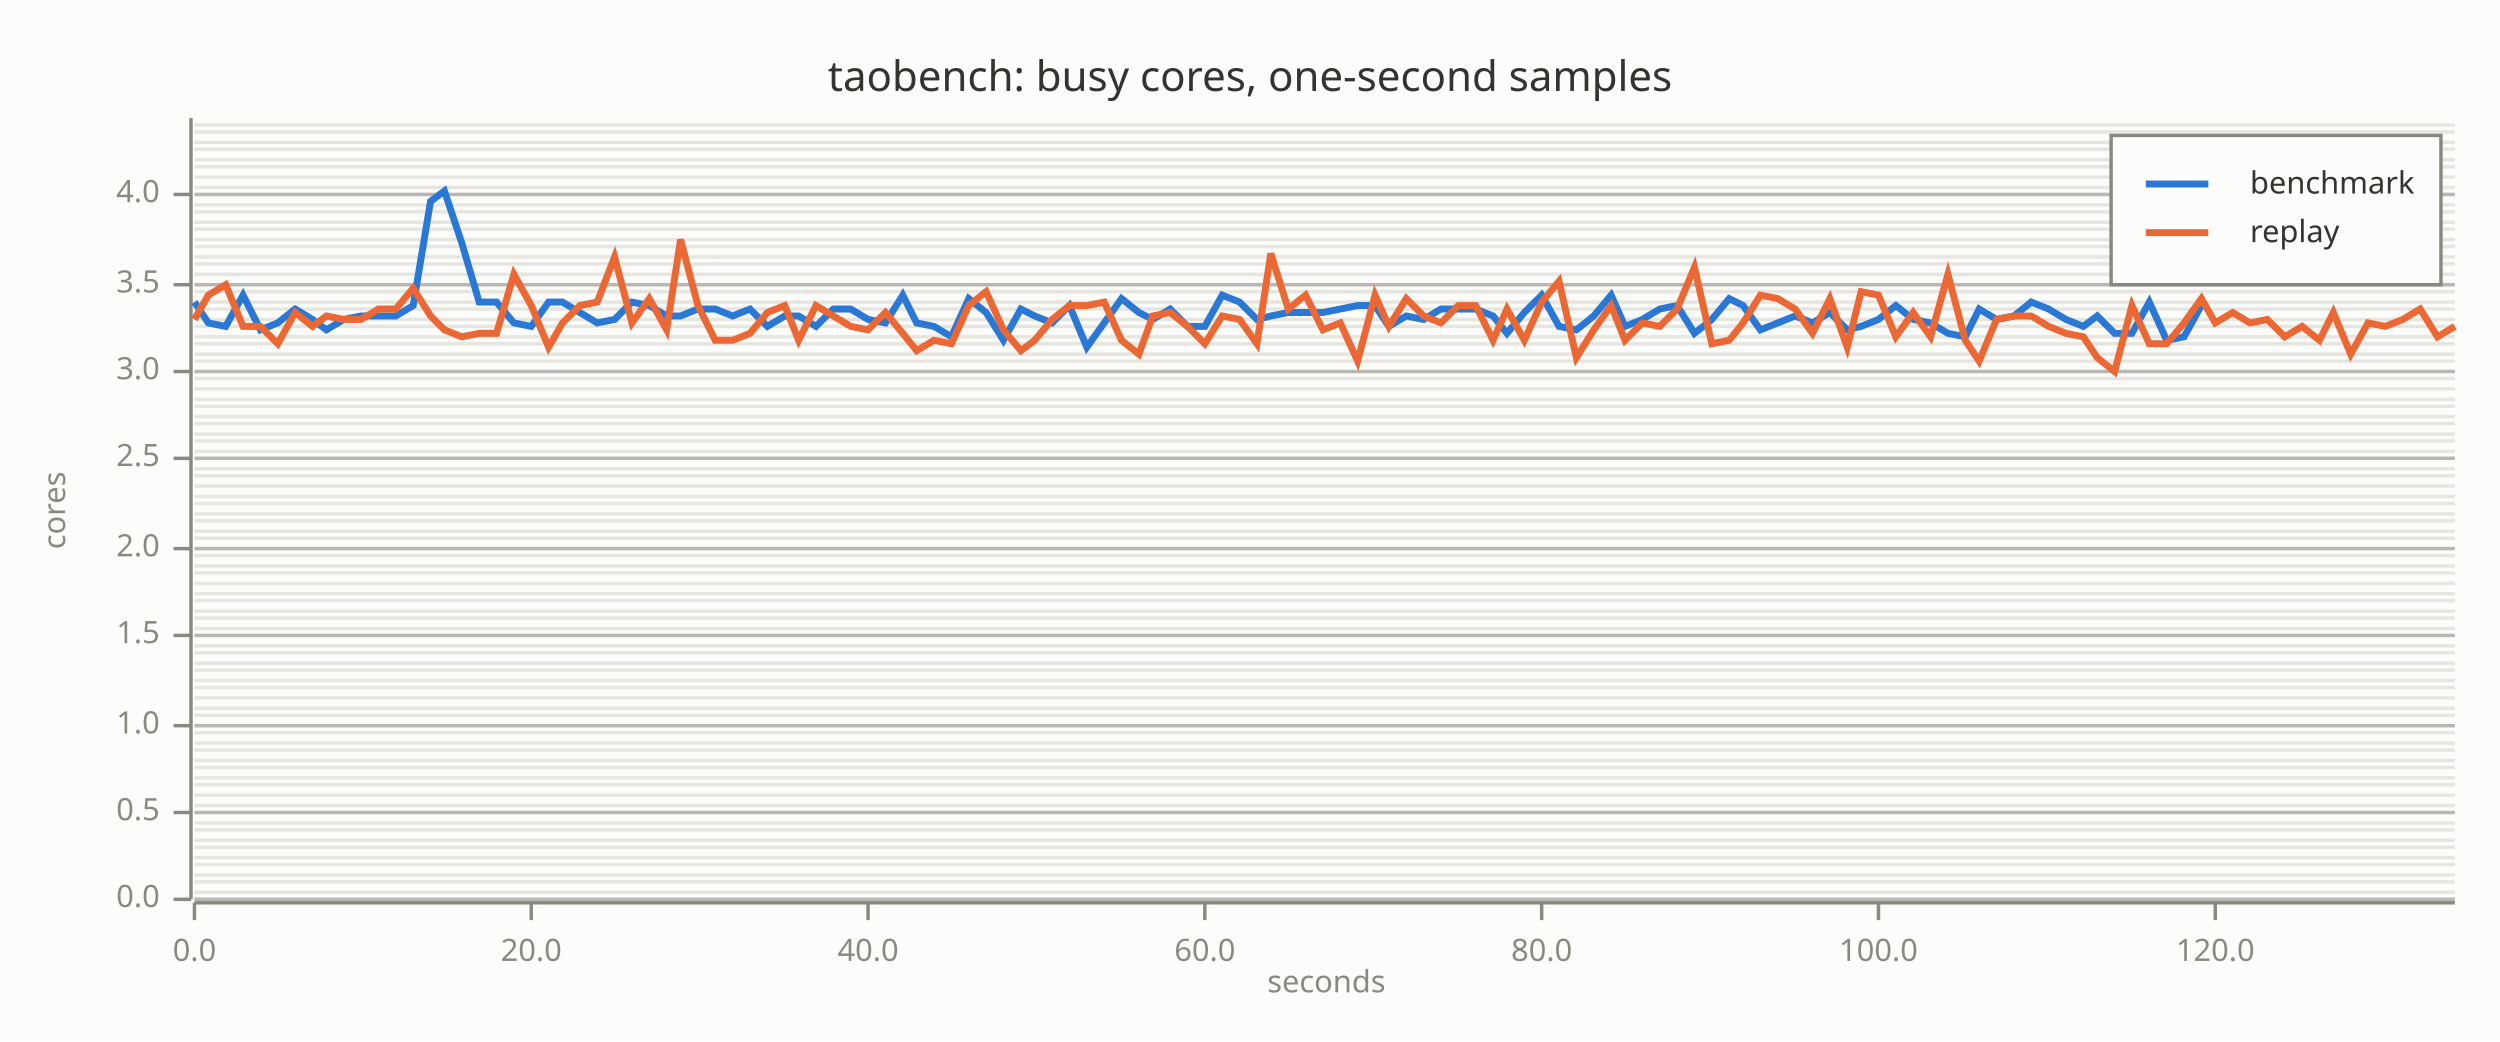
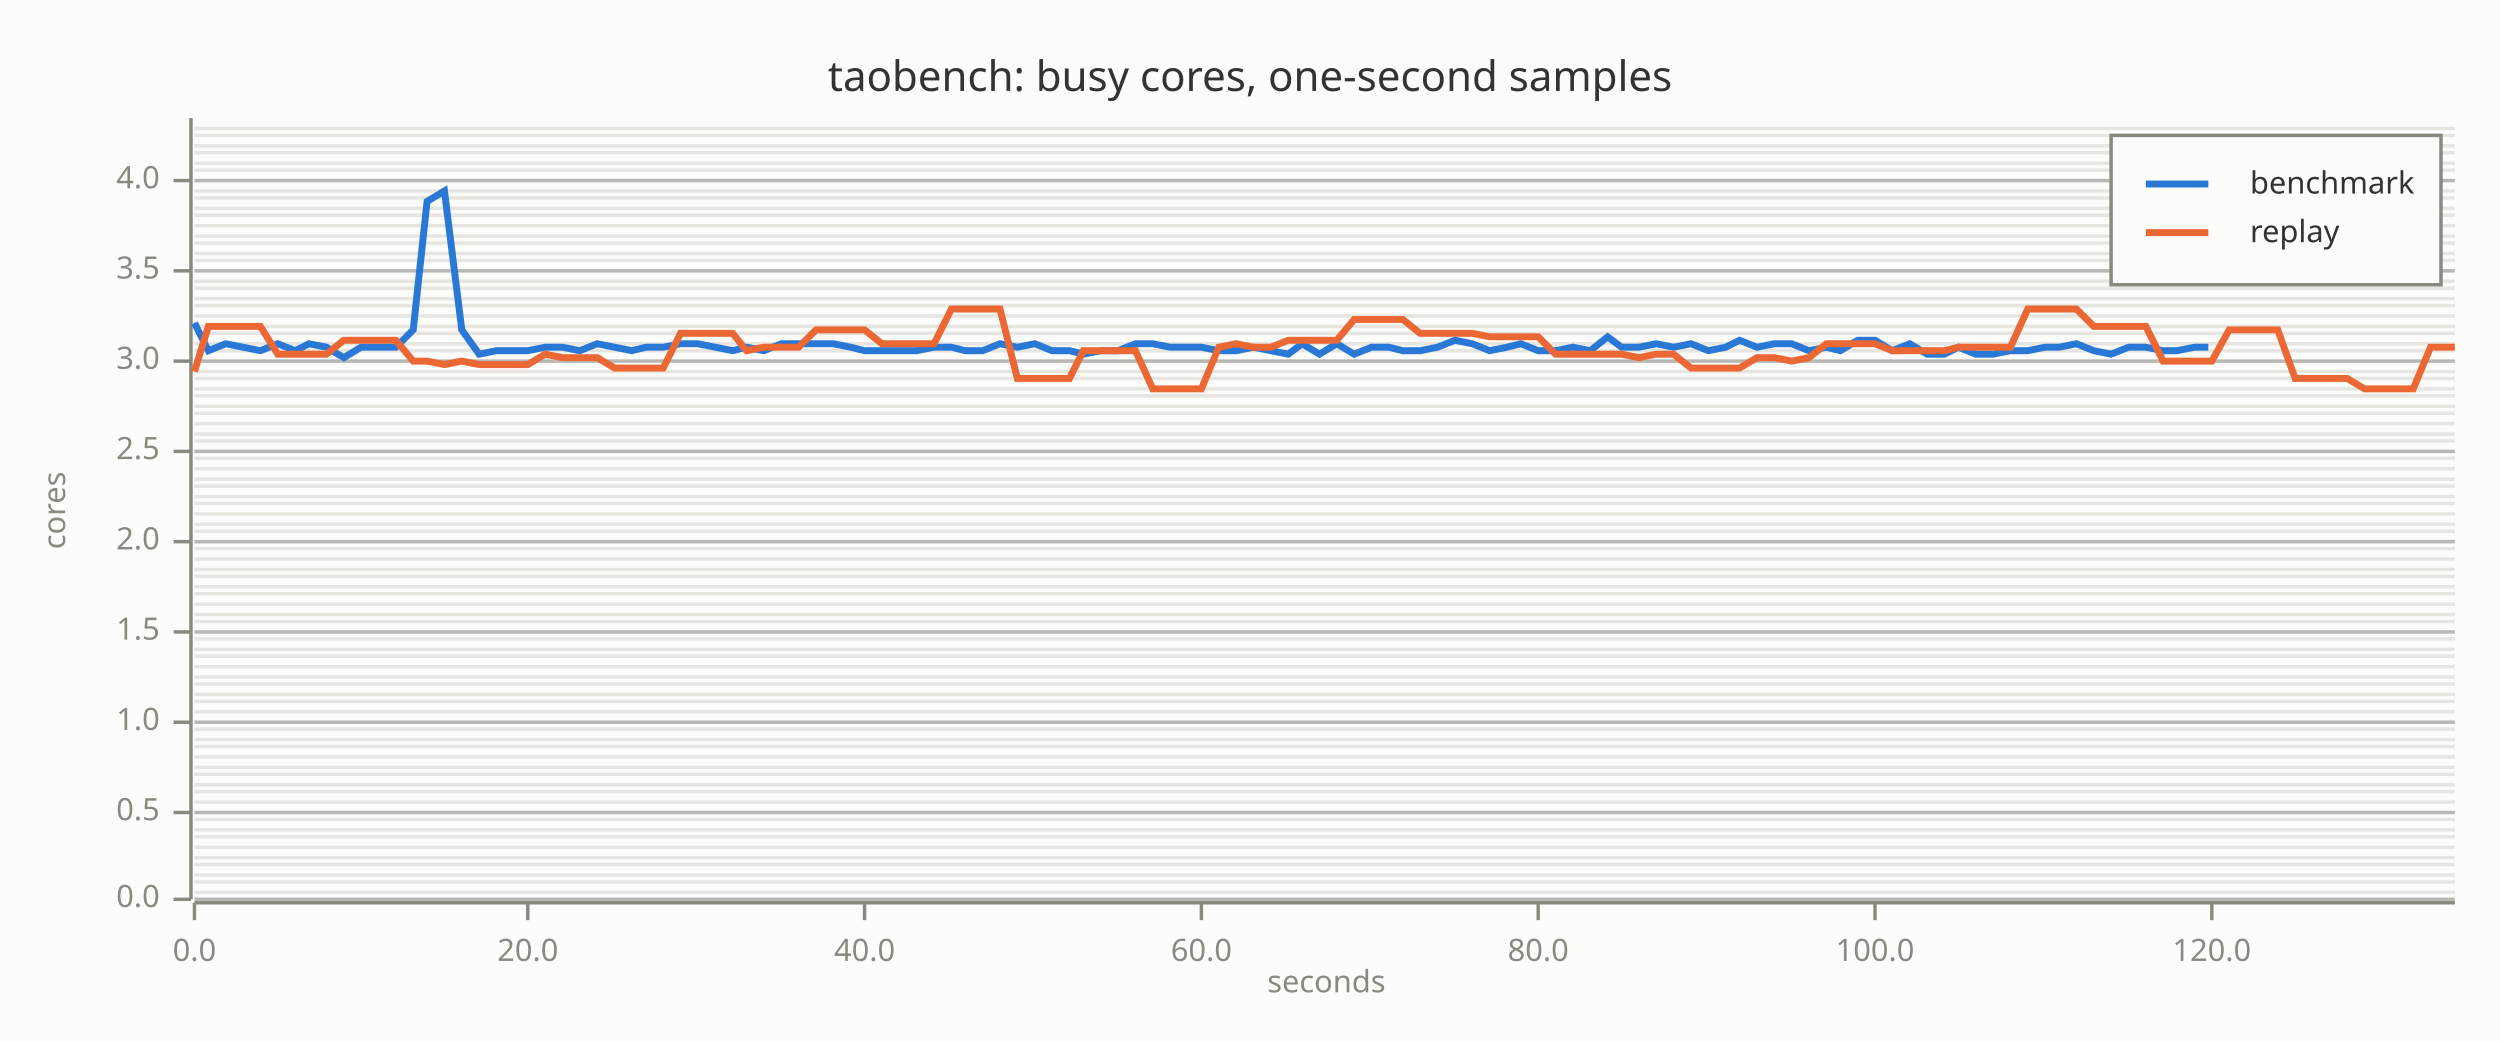
<svg xmlns="http://www.w3.org/2000/svg" width="720" height="300" viewBox="0 0 720 300">
  <rect x="0" y="0" width="720" height="300" opacity="1" fill="#FCFCFB" stroke="none" />
  <text x="360" y="17" dy="0.76em" text-anchor="middle" font-family="sans-serif" font-size="12.097" opacity="1" fill="#333330">
taobench: busy cores, one-second samples
</text>
  <line opacity="1" stroke="#E6E5E0" stroke-width="1" x1="56" y1="259" x2="707" y2="259" />
  <line opacity="1" stroke="#E6E5E0" stroke-width="1" x1="56" y1="257" x2="707" y2="257" />
  <line opacity="1" stroke="#E6E5E0" stroke-width="1" x1="56" y1="254" x2="707" y2="254" />
  <line opacity="1" stroke="#E6E5E0" stroke-width="1" x1="56" y1="252" x2="707" y2="252" />
  <line opacity="1" stroke="#E6E5E0" stroke-width="1" x1="56" y1="249" x2="707" y2="249" />
  <line opacity="1" stroke="#E6E5E0" stroke-width="1" x1="56" y1="247" x2="707" y2="247" />
  <line opacity="1" stroke="#E6E5E0" stroke-width="1" x1="56" y1="244" x2="707" y2="244" />
-   <line opacity="1" stroke="#E6E5E0" stroke-width="1" x1="56" y1="242" x2="707" y2="242" />
+   <line opacity="1" stroke="#E6E5E0" stroke-width="1" x1="56" y1="241" x2="707" y2="241" />
  <line opacity="1" stroke="#E6E5E0" stroke-width="1" x1="56" y1="239" x2="707" y2="239" />
-   <line opacity="1" stroke="#E6E5E0" stroke-width="1" x1="56" y1="237" x2="707" y2="237" />
+   <line opacity="1" stroke="#E6E5E0" stroke-width="1" x1="56" y1="236" x2="707" y2="236" />
  <line opacity="1" stroke="#E6E5E0" stroke-width="1" x1="56" y1="234" x2="707" y2="234" />
-   <line opacity="1" stroke="#E6E5E0" stroke-width="1" x1="56" y1="232" x2="707" y2="232" />
-   <line opacity="1" stroke="#E6E5E0" stroke-width="1" x1="56" y1="229" x2="707" y2="229" />
+   <line opacity="1" stroke="#E6E5E0" stroke-width="1" x1="56" y1="231" x2="707" y2="231" />
+   <line opacity="1" stroke="#E6E5E0" stroke-width="1" x1="56" y1="228" x2="707" y2="228" />
  <line opacity="1" stroke="#E6E5E0" stroke-width="1" x1="56" y1="226" x2="707" y2="226" />
-   <line opacity="1" stroke="#E6E5E0" stroke-width="1" x1="56" y1="224" x2="707" y2="224" />
+   <line opacity="1" stroke="#E6E5E0" stroke-width="1" x1="56" y1="223" x2="707" y2="223" />
  <line opacity="1" stroke="#E6E5E0" stroke-width="1" x1="56" y1="221" x2="707" y2="221" />
-   <line opacity="1" stroke="#E6E5E0" stroke-width="1" x1="56" y1="219" x2="707" y2="219" />
-   <line opacity="1" stroke="#E6E5E0" stroke-width="1" x1="56" y1="216" x2="707" y2="216" />
-   <line opacity="1" stroke="#E6E5E0" stroke-width="1" x1="56" y1="214" x2="707" y2="214" />
-   <line opacity="1" stroke="#E6E5E0" stroke-width="1" x1="56" y1="211" x2="707" y2="211" />
-   <line opacity="1" stroke="#E6E5E0" stroke-width="1" x1="56" y1="209" x2="707" y2="209" />
-   <line opacity="1" stroke="#E6E5E0" stroke-width="1" x1="56" y1="206" x2="707" y2="206" />
-   <line opacity="1" stroke="#E6E5E0" stroke-width="1" x1="56" y1="204" x2="707" y2="204" />
-   <line opacity="1" stroke="#E6E5E0" stroke-width="1" x1="56" y1="201" x2="707" y2="201" />
-   <line opacity="1" stroke="#E6E5E0" stroke-width="1" x1="56" y1="198" x2="707" y2="198" />
-   <line opacity="1" stroke="#E6E5E0" stroke-width="1" x1="56" y1="196" x2="707" y2="196" />
-   <line opacity="1" stroke="#E6E5E0" stroke-width="1" x1="56" y1="193" x2="707" y2="193" />
-   <line opacity="1" stroke="#E6E5E0" stroke-width="1" x1="56" y1="191" x2="707" y2="191" />
-   <line opacity="1" stroke="#E6E5E0" stroke-width="1" x1="56" y1="188" x2="707" y2="188" />
-   <line opacity="1" stroke="#E6E5E0" stroke-width="1" x1="56" y1="186" x2="707" y2="186" />
-   <line opacity="1" stroke="#E6E5E0" stroke-width="1" x1="56" y1="183" x2="707" y2="183" />
-   <line opacity="1" stroke="#E6E5E0" stroke-width="1" x1="56" y1="181" x2="707" y2="181" />
-   <line opacity="1" stroke="#E6E5E0" stroke-width="1" x1="56" y1="178" x2="707" y2="178" />
-   <line opacity="1" stroke="#E6E5E0" stroke-width="1" x1="56" y1="176" x2="707" y2="176" />
-   <line opacity="1" stroke="#E6E5E0" stroke-width="1" x1="56" y1="173" x2="707" y2="173" />
+   <line opacity="1" stroke="#E6E5E0" stroke-width="1" x1="56" y1="218" x2="707" y2="218" />
+   <line opacity="1" stroke="#E6E5E0" stroke-width="1" x1="56" y1="215" x2="707" y2="215" />
+   <line opacity="1" stroke="#E6E5E0" stroke-width="1" x1="56" y1="213" x2="707" y2="213" />
+   <line opacity="1" stroke="#E6E5E0" stroke-width="1" x1="56" y1="210" x2="707" y2="210" />
+   <line opacity="1" stroke="#E6E5E0" stroke-width="1" x1="56" y1="208" x2="707" y2="208" />
+   <line opacity="1" stroke="#E6E5E0" stroke-width="1" x1="56" y1="205" x2="707" y2="205" />
+   <line opacity="1" stroke="#E6E5E0" stroke-width="1" x1="56" y1="202" x2="707" y2="202" />
+   <line opacity="1" stroke="#E6E5E0" stroke-width="1" x1="56" y1="200" x2="707" y2="200" />
+   <line opacity="1" stroke="#E6E5E0" stroke-width="1" x1="56" y1="197" x2="707" y2="197" />
+   <line opacity="1" stroke="#E6E5E0" stroke-width="1" x1="56" y1="195" x2="707" y2="195" />
+   <line opacity="1" stroke="#E6E5E0" stroke-width="1" x1="56" y1="192" x2="707" y2="192" />
+   <line opacity="1" stroke="#E6E5E0" stroke-width="1" x1="56" y1="189" x2="707" y2="189" />
+   <line opacity="1" stroke="#E6E5E0" stroke-width="1" x1="56" y1="187" x2="707" y2="187" />
+   <line opacity="1" stroke="#E6E5E0" stroke-width="1" x1="56" y1="184" x2="707" y2="184" />
+   <line opacity="1" stroke="#E6E5E0" stroke-width="1" x1="56" y1="182" x2="707" y2="182" />
+   <line opacity="1" stroke="#E6E5E0" stroke-width="1" x1="56" y1="179" x2="707" y2="179" />
+   <line opacity="1" stroke="#E6E5E0" stroke-width="1" x1="56" y1="177" x2="707" y2="177" />
+   <line opacity="1" stroke="#E6E5E0" stroke-width="1" x1="56" y1="174" x2="707" y2="174" />
  <line opacity="1" stroke="#E6E5E0" stroke-width="1" x1="56" y1="171" x2="707" y2="171" />
-   <line opacity="1" stroke="#E6E5E0" stroke-width="1" x1="56" y1="168" x2="707" y2="168" />
-   <line opacity="1" stroke="#E6E5E0" stroke-width="1" x1="56" y1="165" x2="707" y2="165" />
-   <line opacity="1" stroke="#E6E5E0" stroke-width="1" x1="56" y1="163" x2="707" y2="163" />
-   <line opacity="1" stroke="#E6E5E0" stroke-width="1" x1="56" y1="160" x2="707" y2="160" />
+   <line opacity="1" stroke="#E6E5E0" stroke-width="1" x1="56" y1="169" x2="707" y2="169" />
+   <line opacity="1" stroke="#E6E5E0" stroke-width="1" x1="56" y1="166" x2="707" y2="166" />
+   <line opacity="1" stroke="#E6E5E0" stroke-width="1" x1="56" y1="164" x2="707" y2="164" />
+   <line opacity="1" stroke="#E6E5E0" stroke-width="1" x1="56" y1="161" x2="707" y2="161" />
  <line opacity="1" stroke="#E6E5E0" stroke-width="1" x1="56" y1="158" x2="707" y2="158" />
-   <line opacity="1" stroke="#E6E5E0" stroke-width="1" x1="56" y1="155" x2="707" y2="155" />
+   <line opacity="1" stroke="#E6E5E0" stroke-width="1" x1="56" y1="156" x2="707" y2="156" />
  <line opacity="1" stroke="#E6E5E0" stroke-width="1" x1="56" y1="153" x2="707" y2="153" />
-   <line opacity="1" stroke="#E6E5E0" stroke-width="1" x1="56" y1="150" x2="707" y2="150" />
+   <line opacity="1" stroke="#E6E5E0" stroke-width="1" x1="56" y1="151" x2="707" y2="151" />
  <line opacity="1" stroke="#E6E5E0" stroke-width="1" x1="56" y1="148" x2="707" y2="148" />
  <line opacity="1" stroke="#E6E5E0" stroke-width="1" x1="56" y1="145" x2="707" y2="145" />
  <line opacity="1" stroke="#E6E5E0" stroke-width="1" x1="56" y1="143" x2="707" y2="143" />
  <line opacity="1" stroke="#E6E5E0" stroke-width="1" x1="56" y1="140" x2="707" y2="140" />
-   <line opacity="1" stroke="#E6E5E0" stroke-width="1" x1="56" y1="137" x2="707" y2="137" />
+   <line opacity="1" stroke="#E6E5E0" stroke-width="1" x1="56" y1="138" x2="707" y2="138" />
  <line opacity="1" stroke="#E6E5E0" stroke-width="1" x1="56" y1="135" x2="707" y2="135" />
  <line opacity="1" stroke="#E6E5E0" stroke-width="1" x1="56" y1="132" x2="707" y2="132" />
  <line opacity="1" stroke="#E6E5E0" stroke-width="1" x1="56" y1="130" x2="707" y2="130" />
  <line opacity="1" stroke="#E6E5E0" stroke-width="1" x1="56" y1="127" x2="707" y2="127" />
  <line opacity="1" stroke="#E6E5E0" stroke-width="1" x1="56" y1="125" x2="707" y2="125" />
  <line opacity="1" stroke="#E6E5E0" stroke-width="1" x1="56" y1="122" x2="707" y2="122" />
-   <line opacity="1" stroke="#E6E5E0" stroke-width="1" x1="56" y1="120" x2="707" y2="120" />
+   <line opacity="1" stroke="#E6E5E0" stroke-width="1" x1="56" y1="119" x2="707" y2="119" />
  <line opacity="1" stroke="#E6E5E0" stroke-width="1" x1="56" y1="117" x2="707" y2="117" />
-   <line opacity="1" stroke="#E6E5E0" stroke-width="1" x1="56" y1="115" x2="707" y2="115" />
+   <line opacity="1" stroke="#E6E5E0" stroke-width="1" x1="56" y1="114" x2="707" y2="114" />
  <line opacity="1" stroke="#E6E5E0" stroke-width="1" x1="56" y1="112" x2="707" y2="112" />
  <line opacity="1" stroke="#E6E5E0" stroke-width="1" x1="56" y1="109" x2="707" y2="109" />
  <line opacity="1" stroke="#E6E5E0" stroke-width="1" x1="56" y1="107" x2="707" y2="107" />
  <line opacity="1" stroke="#E6E5E0" stroke-width="1" x1="56" y1="104" x2="707" y2="104" />
-   <line opacity="1" stroke="#E6E5E0" stroke-width="1" x1="56" y1="102" x2="707" y2="102" />
+   <line opacity="1" stroke="#E6E5E0" stroke-width="1" x1="56" y1="101" x2="707" y2="101" />
  <line opacity="1" stroke="#E6E5E0" stroke-width="1" x1="56" y1="99" x2="707" y2="99" />
-   <line opacity="1" stroke="#E6E5E0" stroke-width="1" x1="56" y1="97" x2="707" y2="97" />
+   <line opacity="1" stroke="#E6E5E0" stroke-width="1" x1="56" y1="96" x2="707" y2="96" />
  <line opacity="1" stroke="#E6E5E0" stroke-width="1" x1="56" y1="94" x2="707" y2="94" />
-   <line opacity="1" stroke="#E6E5E0" stroke-width="1" x1="56" y1="92" x2="707" y2="92" />
-   <line opacity="1" stroke="#E6E5E0" stroke-width="1" x1="56" y1="89" x2="707" y2="89" />
-   <line opacity="1" stroke="#E6E5E0" stroke-width="1" x1="56" y1="87" x2="707" y2="87" />
-   <line opacity="1" stroke="#E6E5E0" stroke-width="1" x1="56" y1="84" x2="707" y2="84" />
-   <line opacity="1" stroke="#E6E5E0" stroke-width="1" x1="56" y1="82" x2="707" y2="82" />
-   <line opacity="1" stroke="#E6E5E0" stroke-width="1" x1="56" y1="79" x2="707" y2="79" />
-   <line opacity="1" stroke="#E6E5E0" stroke-width="1" x1="56" y1="76" x2="707" y2="76" />
-   <line opacity="1" stroke="#E6E5E0" stroke-width="1" x1="56" y1="74" x2="707" y2="74" />
-   <line opacity="1" stroke="#E6E5E0" stroke-width="1" x1="56" y1="71" x2="707" y2="71" />
-   <line opacity="1" stroke="#E6E5E0" stroke-width="1" x1="56" y1="69" x2="707" y2="69" />
-   <line opacity="1" stroke="#E6E5E0" stroke-width="1" x1="56" y1="66" x2="707" y2="66" />
-   <line opacity="1" stroke="#E6E5E0" stroke-width="1" x1="56" y1="64" x2="707" y2="64" />
-   <line opacity="1" stroke="#E6E5E0" stroke-width="1" x1="56" y1="61" x2="707" y2="61" />
-   <line opacity="1" stroke="#E6E5E0" stroke-width="1" x1="56" y1="59" x2="707" y2="59" />
-   <line opacity="1" stroke="#E6E5E0" stroke-width="1" x1="56" y1="56" x2="707" y2="56" />
-   <line opacity="1" stroke="#E6E5E0" stroke-width="1" x1="56" y1="54" x2="707" y2="54" />
-   <line opacity="1" stroke="#E6E5E0" stroke-width="1" x1="56" y1="51" x2="707" y2="51" />
-   <line opacity="1" stroke="#E6E5E0" stroke-width="1" x1="56" y1="48" x2="707" y2="48" />
-   <line opacity="1" stroke="#E6E5E0" stroke-width="1" x1="56" y1="46" x2="707" y2="46" />
-   <line opacity="1" stroke="#E6E5E0" stroke-width="1" x1="56" y1="43" x2="707" y2="43" />
-   <line opacity="1" stroke="#E6E5E0" stroke-width="1" x1="56" y1="41" x2="707" y2="41" />
-   <line opacity="1" stroke="#E6E5E0" stroke-width="1" x1="56" y1="38" x2="707" y2="38" />
-   <line opacity="1" stroke="#E6E5E0" stroke-width="1" x1="56" y1="36" x2="707" y2="36" />
+   <line opacity="1" stroke="#E6E5E0" stroke-width="1" x1="56" y1="91" x2="707" y2="91" />
+   <line opacity="1" stroke="#E6E5E0" stroke-width="1" x1="56" y1="88" x2="707" y2="88" />
+   <line opacity="1" stroke="#E6E5E0" stroke-width="1" x1="56" y1="86" x2="707" y2="86" />
+   <line opacity="1" stroke="#E6E5E0" stroke-width="1" x1="56" y1="83" x2="707" y2="83" />
+   <line opacity="1" stroke="#E6E5E0" stroke-width="1" x1="56" y1="81" x2="707" y2="81" />
+   <line opacity="1" stroke="#E6E5E0" stroke-width="1" x1="56" y1="78" x2="707" y2="78" />
+   <line opacity="1" stroke="#E6E5E0" stroke-width="1" x1="56" y1="75" x2="707" y2="75" />
+   <line opacity="1" stroke="#E6E5E0" stroke-width="1" x1="56" y1="73" x2="707" y2="73" />
+   <line opacity="1" stroke="#E6E5E0" stroke-width="1" x1="56" y1="70" x2="707" y2="70" />
+   <line opacity="1" stroke="#E6E5E0" stroke-width="1" x1="56" y1="68" x2="707" y2="68" />
+   <line opacity="1" stroke="#E6E5E0" stroke-width="1" x1="56" y1="65" x2="707" y2="65" />
+   <line opacity="1" stroke="#E6E5E0" stroke-width="1" x1="56" y1="62" x2="707" y2="62" />
+   <line opacity="1" stroke="#E6E5E0" stroke-width="1" x1="56" y1="60" x2="707" y2="60" />
+   <line opacity="1" stroke="#E6E5E0" stroke-width="1" x1="56" y1="57" x2="707" y2="57" />
+   <line opacity="1" stroke="#E6E5E0" stroke-width="1" x1="56" y1="55" x2="707" y2="55" />
+   <line opacity="1" stroke="#E6E5E0" stroke-width="1" x1="56" y1="52" x2="707" y2="52" />
+   <line opacity="1" stroke="#E6E5E0" stroke-width="1" x1="56" y1="49" x2="707" y2="49" />
+   <line opacity="1" stroke="#E6E5E0" stroke-width="1" x1="56" y1="47" x2="707" y2="47" />
+   <line opacity="1" stroke="#E6E5E0" stroke-width="1" x1="56" y1="44" x2="707" y2="44" />
+   <line opacity="1" stroke="#E6E5E0" stroke-width="1" x1="56" y1="42" x2="707" y2="42" />
+   <line opacity="1" stroke="#E6E5E0" stroke-width="1" x1="56" y1="39" x2="707" y2="39" />
+   <line opacity="1" stroke="#E6E5E0" stroke-width="1" x1="56" y1="37" x2="707" y2="37" />
  <text x="12" y="147" dy="0.76em" text-anchor="middle" font-family="sans-serif" font-size="8.871" opacity="1" fill="#8A8980" transform="rotate(270, 12, 147)">
cores
</text>
  <text x="382" y="288" dy="-0.5ex" text-anchor="middle" font-family="sans-serif" font-size="8.871" opacity="1" fill="#8A8980">
seconds
</text>
  <line opacity="0.2" stroke="#000000" stroke-width="1" x1="56" y1="259" x2="707" y2="259" />
  <line opacity="0.2" stroke="#000000" stroke-width="1" x1="56" y1="234" x2="707" y2="234" />
-   <line opacity="0.2" stroke="#000000" stroke-width="1" x1="56" y1="209" x2="707" y2="209" />
-   <line opacity="0.2" stroke="#000000" stroke-width="1" x1="56" y1="183" x2="707" y2="183" />
-   <line opacity="0.2" stroke="#000000" stroke-width="1" x1="56" y1="158" x2="707" y2="158" />
-   <line opacity="0.2" stroke="#000000" stroke-width="1" x1="56" y1="132" x2="707" y2="132" />
-   <line opacity="0.2" stroke="#000000" stroke-width="1" x1="56" y1="107" x2="707" y2="107" />
-   <line opacity="0.2" stroke="#000000" stroke-width="1" x1="56" y1="82" x2="707" y2="82" />
-   <line opacity="0.2" stroke="#000000" stroke-width="1" x1="56" y1="56" x2="707" y2="56" />
+   <line opacity="0.2" stroke="#000000" stroke-width="1" x1="56" y1="208" x2="707" y2="208" />
+   <line opacity="0.2" stroke="#000000" stroke-width="1" x1="56" y1="182" x2="707" y2="182" />
+   <line opacity="0.2" stroke="#000000" stroke-width="1" x1="56" y1="156" x2="707" y2="156" />
+   <line opacity="0.2" stroke="#000000" stroke-width="1" x1="56" y1="130" x2="707" y2="130" />
+   <line opacity="0.2" stroke="#000000" stroke-width="1" x1="56" y1="104" x2="707" y2="104" />
+   <line opacity="0.2" stroke="#000000" stroke-width="1" x1="56" y1="78" x2="707" y2="78" />
+   <line opacity="0.2" stroke="#000000" stroke-width="1" x1="56" y1="52" x2="707" y2="52" />
  <polyline fill="none" opacity="1" stroke="#8A8980" stroke-width="1" points="55,34 55,259 " />
  <text x="46" y="259" dy="0.5ex" text-anchor="end" font-family="sans-serif" font-size="8.871" opacity="1" fill="#8A8980">
0.0
</text>
  <polyline fill="none" opacity="1" stroke="#8A8980" stroke-width="1" points="50,259 55,259 " />
  <text x="46" y="234" dy="0.5ex" text-anchor="end" font-family="sans-serif" font-size="8.871" opacity="1" fill="#8A8980">
0.5
</text>
  <polyline fill="none" opacity="1" stroke="#8A8980" stroke-width="1" points="50,234 55,234 " />
-   <text x="46" y="209" dy="0.5ex" text-anchor="end" font-family="sans-serif" font-size="8.871" opacity="1" fill="#8A8980">
+   <text x="46" y="208" dy="0.5ex" text-anchor="end" font-family="sans-serif" font-size="8.871" opacity="1" fill="#8A8980">
1.0
</text>
-   <polyline fill="none" opacity="1" stroke="#8A8980" stroke-width="1" points="50,209 55,209 " />
-   <text x="46" y="183" dy="0.5ex" text-anchor="end" font-family="sans-serif" font-size="8.871" opacity="1" fill="#8A8980">
+   <polyline fill="none" opacity="1" stroke="#8A8980" stroke-width="1" points="50,208 55,208 " />
+   <text x="46" y="182" dy="0.5ex" text-anchor="end" font-family="sans-serif" font-size="8.871" opacity="1" fill="#8A8980">
1.5
</text>
-   <polyline fill="none" opacity="1" stroke="#8A8980" stroke-width="1" points="50,183 55,183 " />
-   <text x="46" y="158" dy="0.5ex" text-anchor="end" font-family="sans-serif" font-size="8.871" opacity="1" fill="#8A8980">
+   <polyline fill="none" opacity="1" stroke="#8A8980" stroke-width="1" points="50,182 55,182 " />
+   <text x="46" y="156" dy="0.5ex" text-anchor="end" font-family="sans-serif" font-size="8.871" opacity="1" fill="#8A8980">
2.0
</text>
-   <polyline fill="none" opacity="1" stroke="#8A8980" stroke-width="1" points="50,158 55,158 " />
-   <text x="46" y="132" dy="0.5ex" text-anchor="end" font-family="sans-serif" font-size="8.871" opacity="1" fill="#8A8980">
+   <polyline fill="none" opacity="1" stroke="#8A8980" stroke-width="1" points="50,156 55,156 " />
+   <text x="46" y="130" dy="0.5ex" text-anchor="end" font-family="sans-serif" font-size="8.871" opacity="1" fill="#8A8980">
2.5
</text>
-   <polyline fill="none" opacity="1" stroke="#8A8980" stroke-width="1" points="50,132 55,132 " />
-   <text x="46" y="107" dy="0.5ex" text-anchor="end" font-family="sans-serif" font-size="8.871" opacity="1" fill="#8A8980">
+   <polyline fill="none" opacity="1" stroke="#8A8980" stroke-width="1" points="50,130 55,130 " />
+   <text x="46" y="104" dy="0.5ex" text-anchor="end" font-family="sans-serif" font-size="8.871" opacity="1" fill="#8A8980">
3.0
</text>
-   <polyline fill="none" opacity="1" stroke="#8A8980" stroke-width="1" points="50,107 55,107 " />
-   <text x="46" y="82" dy="0.5ex" text-anchor="end" font-family="sans-serif" font-size="8.871" opacity="1" fill="#8A8980">
+   <polyline fill="none" opacity="1" stroke="#8A8980" stroke-width="1" points="50,104 55,104 " />
+   <text x="46" y="78" dy="0.5ex" text-anchor="end" font-family="sans-serif" font-size="8.871" opacity="1" fill="#8A8980">
3.5
</text>
-   <polyline fill="none" opacity="1" stroke="#8A8980" stroke-width="1" points="50,82 55,82 " />
-   <text x="46" y="56" dy="0.5ex" text-anchor="end" font-family="sans-serif" font-size="8.871" opacity="1" fill="#8A8980">
+   <polyline fill="none" opacity="1" stroke="#8A8980" stroke-width="1" points="50,78 55,78 " />
+   <text x="46" y="52" dy="0.5ex" text-anchor="end" font-family="sans-serif" font-size="8.871" opacity="1" fill="#8A8980">
4.0
</text>
-   <polyline fill="none" opacity="1" stroke="#8A8980" stroke-width="1" points="50,56 55,56 " />
+   <polyline fill="none" opacity="1" stroke="#8A8980" stroke-width="1" points="50,52 55,52 " />
  <polyline fill="none" opacity="1" stroke="#8A8980" stroke-width="1" points="56,260 707,260 " />
  <text x="56" y="270" dy="0.76em" text-anchor="middle" font-family="sans-serif" font-size="8.871" opacity="1" fill="#8A8980">
0.0
</text>
  <polyline fill="none" opacity="1" stroke="#8A8980" stroke-width="1" points="56,260 56,265 " />
-   <text x="153" y="270" dy="0.76em" text-anchor="middle" font-family="sans-serif" font-size="8.871" opacity="1" fill="#8A8980">
+   <text x="152" y="270" dy="0.76em" text-anchor="middle" font-family="sans-serif" font-size="8.871" opacity="1" fill="#8A8980">
20.0
</text>
-   <polyline fill="none" opacity="1" stroke="#8A8980" stroke-width="1" points="153,260 153,265 " />
-   <text x="250" y="270" dy="0.76em" text-anchor="middle" font-family="sans-serif" font-size="8.871" opacity="1" fill="#8A8980">
+   <polyline fill="none" opacity="1" stroke="#8A8980" stroke-width="1" points="152,260 152,265 " />
+   <text x="249" y="270" dy="0.76em" text-anchor="middle" font-family="sans-serif" font-size="8.871" opacity="1" fill="#8A8980">
40.0
</text>
-   <polyline fill="none" opacity="1" stroke="#8A8980" stroke-width="1" points="250,260 250,265 " />
-   <text x="347" y="270" dy="0.76em" text-anchor="middle" font-family="sans-serif" font-size="8.871" opacity="1" fill="#8A8980">
+   <polyline fill="none" opacity="1" stroke="#8A8980" stroke-width="1" points="249,260 249,265 " />
+   <text x="346" y="270" dy="0.76em" text-anchor="middle" font-family="sans-serif" font-size="8.871" opacity="1" fill="#8A8980">
60.0
</text>
-   <polyline fill="none" opacity="1" stroke="#8A8980" stroke-width="1" points="347,260 347,265 " />
-   <text x="444" y="270" dy="0.76em" text-anchor="middle" font-family="sans-serif" font-size="8.871" opacity="1" fill="#8A8980">
+   <polyline fill="none" opacity="1" stroke="#8A8980" stroke-width="1" points="346,260 346,265 " />
+   <text x="443" y="270" dy="0.76em" text-anchor="middle" font-family="sans-serif" font-size="8.871" opacity="1" fill="#8A8980">
80.0
</text>
-   <polyline fill="none" opacity="1" stroke="#8A8980" stroke-width="1" points="444,260 444,265 " />
-   <text x="541" y="270" dy="0.76em" text-anchor="middle" font-family="sans-serif" font-size="8.871" opacity="1" fill="#8A8980">
+   <polyline fill="none" opacity="1" stroke="#8A8980" stroke-width="1" points="443,260 443,265 " />
+   <text x="540" y="270" dy="0.76em" text-anchor="middle" font-family="sans-serif" font-size="8.871" opacity="1" fill="#8A8980">
100.0
</text>
-   <polyline fill="none" opacity="1" stroke="#8A8980" stroke-width="1" points="541,260 541,265 " />
-   <text x="638" y="270" dy="0.76em" text-anchor="middle" font-family="sans-serif" font-size="8.871" opacity="1" fill="#8A8980">
+   <polyline fill="none" opacity="1" stroke="#8A8980" stroke-width="1" points="540,260 540,265 " />
+   <text x="637" y="270" dy="0.76em" text-anchor="middle" font-family="sans-serif" font-size="8.871" opacity="1" fill="#8A8980">
120.0
</text>
-   <polyline fill="none" opacity="1" stroke="#8A8980" stroke-width="1" points="638,260 638,265 " />
-   <polyline fill="none" opacity="1" stroke="#2A78D6" stroke-width="2" points="56,87 60,93 65,94 70,85 75,95 80,93 85,89 90,92 94,95 99,92 104,91 109,91 114,91 119,88 124,58 128,55 133,70 138,87 143,87 148,93 153,94 158,87 162,87 167,90 172,93 177,92 182,87 187,88 192,91 196,91 201,89 206,89 211,91 216,89 221,94 226,91 230,91 235,94 240,89 245,89 250,92 255,93 260,85 264,93 269,94 274,97 279,86 284,90 289,98 294,89 298,91 303,93 308,88 313,100 318,93 323,86 328,90 332,92 337,89 342,94 347,94 352,85 357,87 362,92 366,91 371,90 376,90 381,90 386,89 391,88 396,88 400,94 405,91 410,92 415,89 420,89 425,89 430,91 434,96 439,90 444,85 449,94 454,95 459,91 464,85 468,94 473,92 478,89 483,88 488,96 493,92 498,86 502,88 507,95 512,93 517,91 522,93 527,90 532,95 536,94 541,92 546,88 551,92 556,93 561,96 566,97 570,89 575,92 580,91 585,87 590,89 595,92 600,94 604,91 609,96 614,96 619,87 624,98 629,97 634,88 " />
-   <polyline fill="none" opacity="1" stroke="#EB6834" stroke-width="2" points="56,92 60,85 65,82 70,94 75,94 80,99 85,90 90,94 94,91 99,92 104,92 109,89 114,89 119,83 124,91 128,95 133,97 138,96 143,96 148,79 153,88 158,100 162,93 167,88 172,87 177,74 182,93 187,86 192,95 196,69 201,88 206,98 211,98 216,96 221,90 226,88 230,98 235,88 240,91 245,94 250,95 255,90 260,96 264,101 269,98 274,99 279,88 284,84 289,95 294,101 298,98 303,92 308,88 313,88 318,87 323,98 328,102 332,91 337,90 342,94 347,99 352,91 357,92 362,99 366,73 371,89 376,85 381,95 386,93 391,104 396,85 400,94 405,86 410,91 415,93 420,88 425,88 430,98 434,89 439,98 444,87 449,81 454,103 459,95 464,88 468,98 473,93 478,94 483,89 488,77 493,99 498,98 502,93 507,85 512,86 517,89 522,96 527,86 532,100 536,84 541,85 546,97 551,90 556,97 561,79 566,98 570,104 575,92 580,91 585,91 590,94 595,96 600,97 604,103 609,107 614,88 619,99 624,99 629,93 634,86 638,93 643,90 648,93 653,92 658,97 663,94 668,98 672,90 677,102 682,93 687,94 692,92 697,89 702,97 707,94 " />
+   <polyline fill="none" opacity="1" stroke="#8A8980" stroke-width="1" points="637,260 637,265 " />
+   <polyline fill="none" opacity="1" stroke="#2A78D6" stroke-width="2" points="56,93 60,101 65,99 70,100 75,101 80,99 85,101 89,99 94,100 99,103 104,100 109,100 114,100 119,95 123,58 128,55 133,95 138,102 143,101 148,101 152,101 157,100 162,100 167,101 172,99 177,100 182,101 186,100 191,100 196,99 201,99 206,100 211,101 215,100 220,101 225,99 230,99 235,99 240,99 245,100 249,101 254,101 259,101 264,101 269,100 274,100 278,101 283,101 288,99 293,100 298,99 303,101 308,101 312,102 317,101 322,101 327,99 332,99 337,100 341,100 346,100 351,101 356,101 361,100 366,101 371,102 375,99 380,102 385,99 390,102 395,100 400,100 404,101 409,101 414,100 419,98 424,99 429,101 434,100 438,99 443,101 448,101 453,100 458,101 463,97 467,100 472,100 477,99 482,100 487,99 492,101 497,100 501,98 506,100 511,99 516,99 521,101 526,100 530,101 535,98 540,98 545,101 550,99 555,102 560,102 564,100 569,102 574,102 579,101 584,101 589,100 593,100 598,99 603,101 608,102 613,100 618,100 623,101 627,101 632,100 636,100 " />
+   <polyline fill="none" opacity="1" stroke="#EB6834" stroke-width="2" points="56,107 60,94 65,94 70,94 75,94 80,102 85,102 89,102 94,102 99,98 104,98 109,98 114,98 119,104 123,104 128,105 133,104 138,105 143,105 148,105 152,105 157,102 162,103 167,103 172,103 177,106 182,106 186,106 191,106 196,96 201,96 206,96 211,96 215,101 220,100 225,100 230,100 235,95 240,95 245,95 249,95 254,99 259,99 264,99 269,99 274,89 278,89 283,89 288,89 293,109 298,109 303,109 308,109 312,101 317,101 322,101 327,101 332,112 337,112 341,112 346,112 351,100 356,99 361,100 366,100 371,98 375,98 380,98 385,98 390,92 395,92 400,92 404,92 409,96 414,96 419,96 424,96 429,97 434,97 438,97 443,97 448,102 453,102 458,102 463,102 467,102 472,103 477,102 482,102 487,106 492,106 497,106 501,106 506,103 511,103 516,104 521,103 526,99 530,99 535,99 540,99 545,101 550,101 555,101 560,101 564,100 569,100 574,100 579,100 584,89 589,89 593,89 598,89 603,94 608,94 613,94 618,94 623,104 627,104 632,104 637,104 642,95 647,95 652,95 656,95 661,109 666,109 671,109 676,109 681,112 686,112 690,112 695,112 700,100 705,100 707,100 " />
  <rect x="608" y="39" width="95" height="43" opacity="1" fill="#FCFCFB" stroke="none" />
  <rect x="608" y="39" width="95" height="43" opacity="1" fill="none" stroke="#8A8980" />
  <text x="648" y="49" dy="0.76em" text-anchor="start" font-family="sans-serif" font-size="8.871" opacity="1" fill="#333330">
benchmark
</text>
  <text x="648" y="63" dy="0.76em" text-anchor="start" font-family="sans-serif" font-size="8.871" opacity="1" fill="#333330">
replay
</text>
  <polyline fill="none" opacity="1" stroke="#2A78D6" stroke-width="2" points="618,53 636,53 " />
  <polyline fill="none" opacity="1" stroke="#EB6834" stroke-width="2" points="618,67 636,67 " />
</svg>
